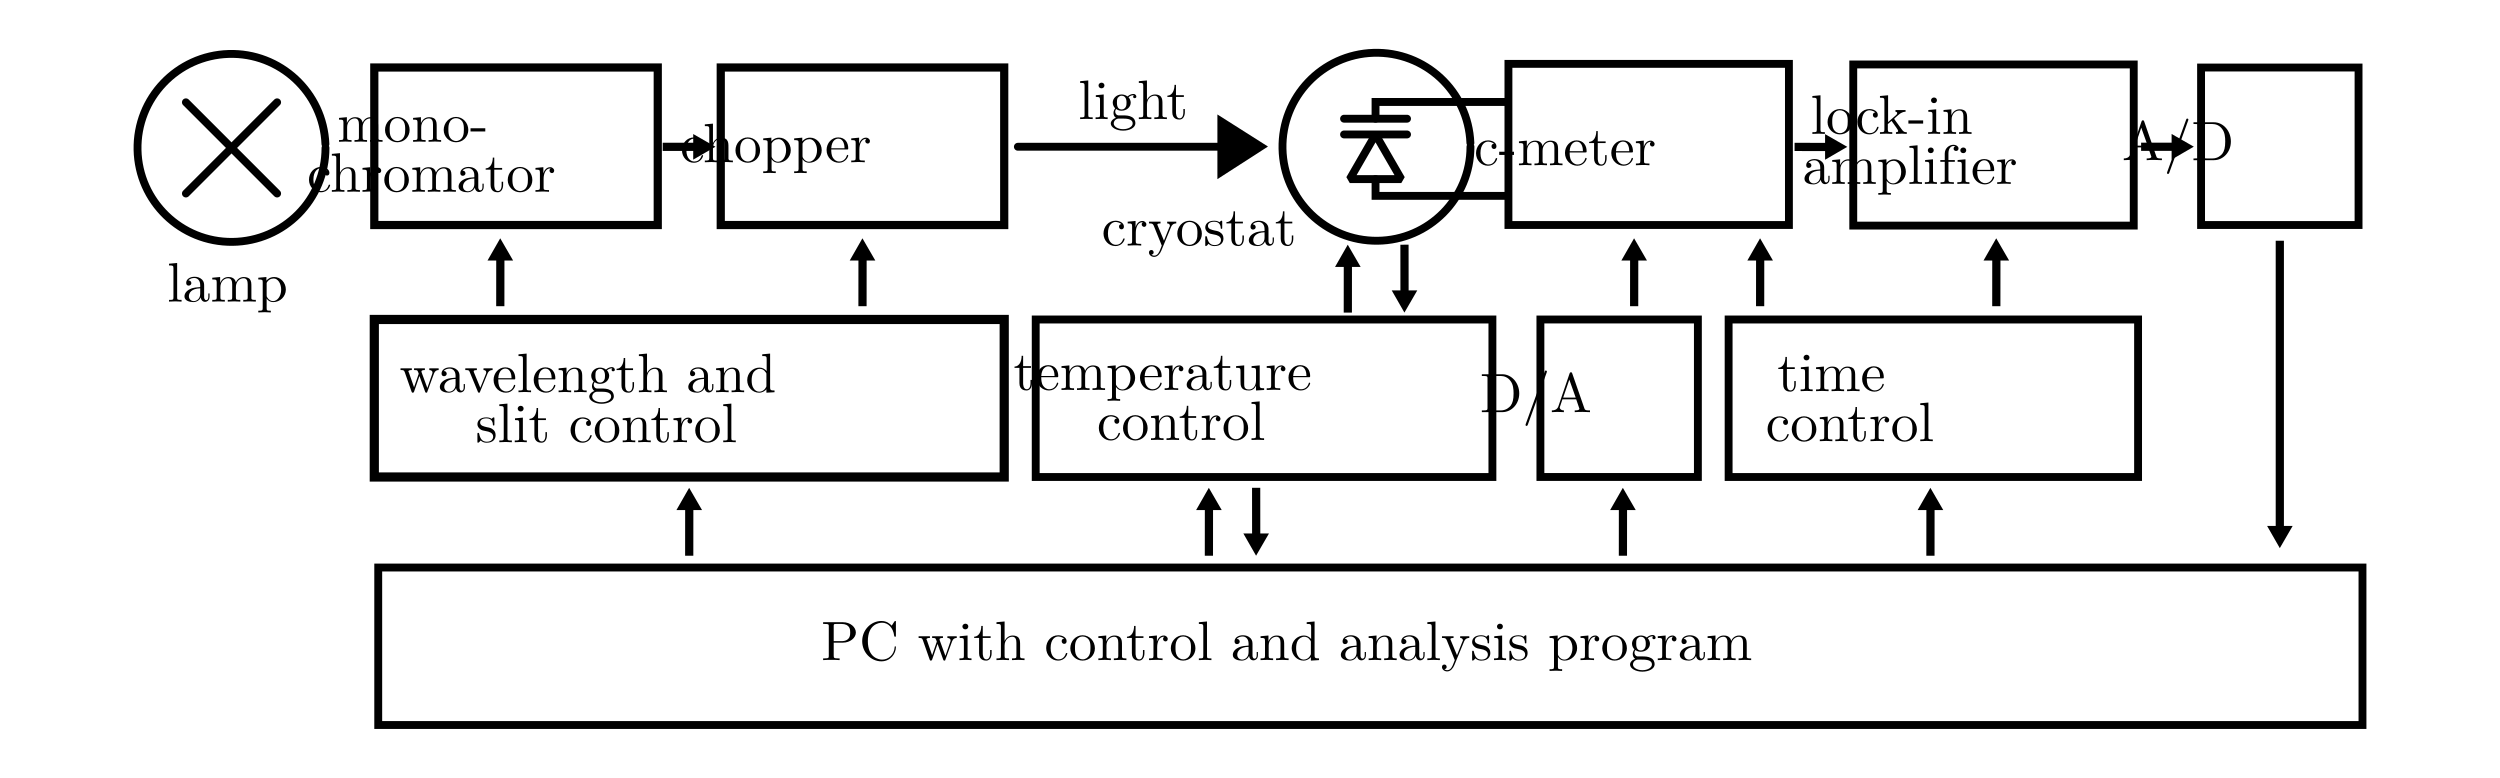
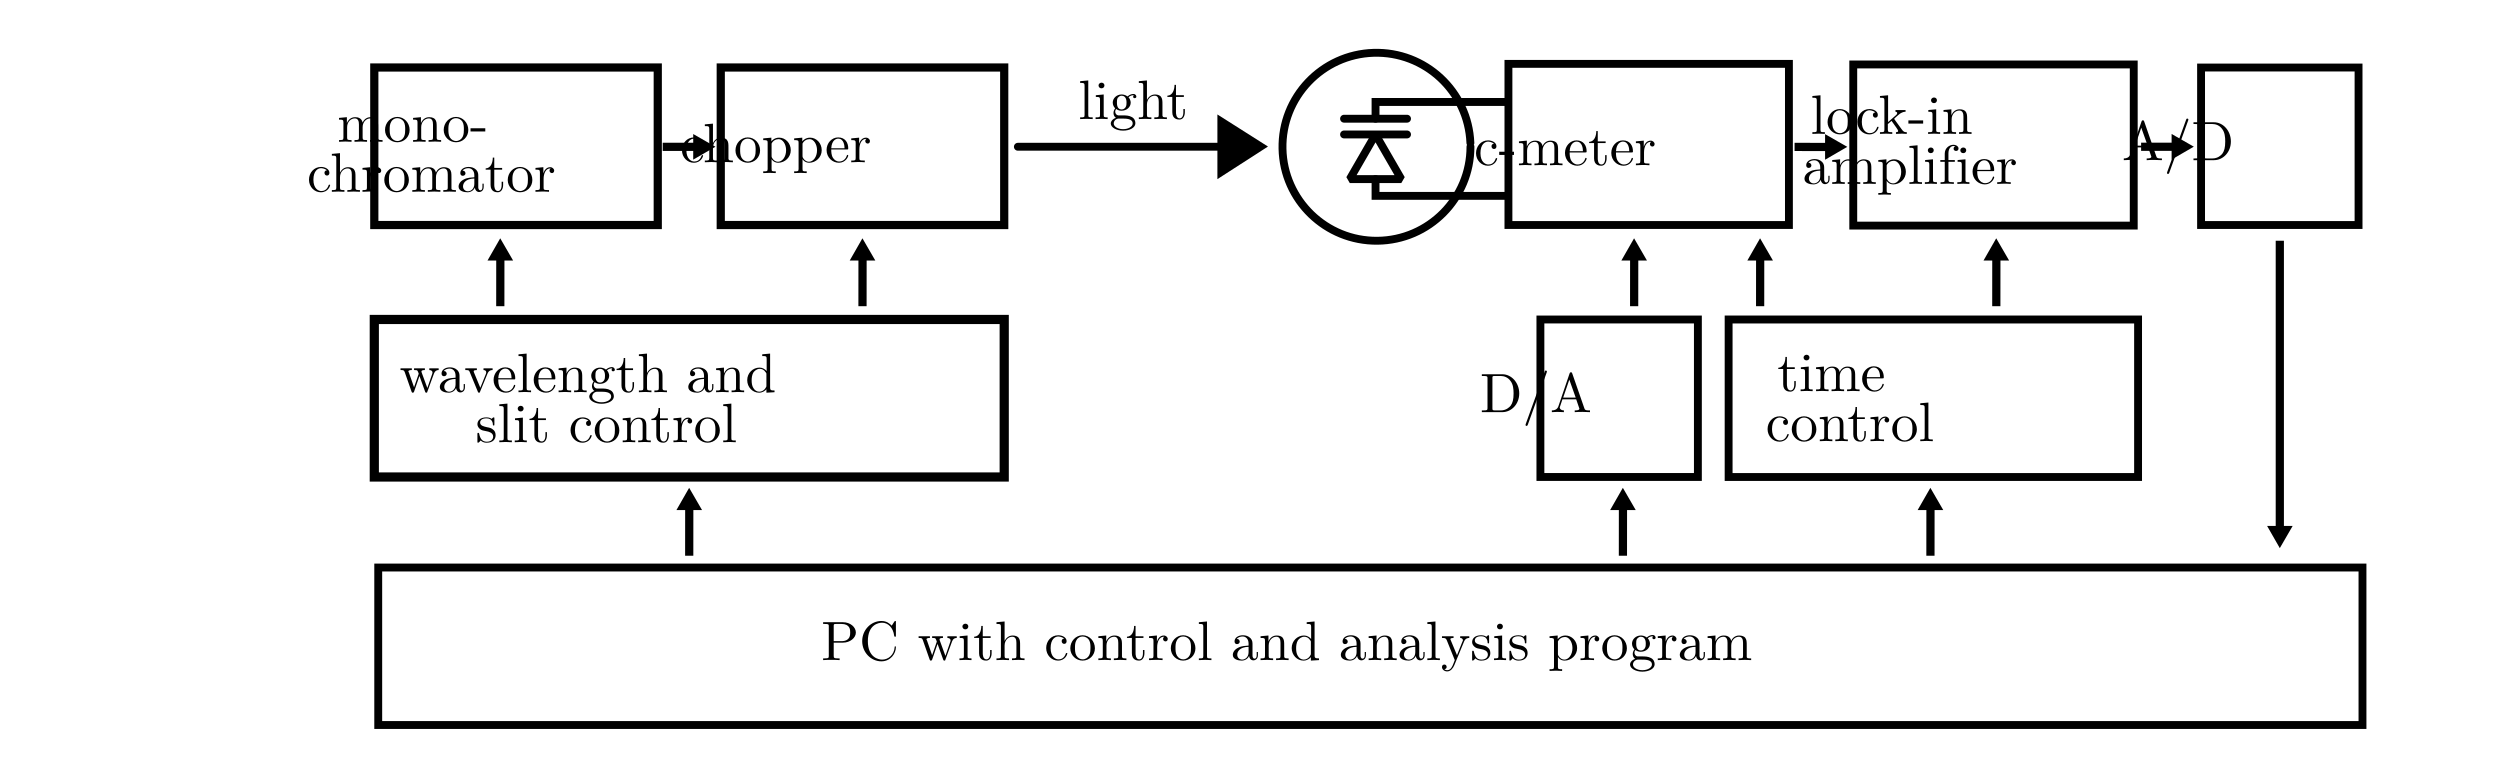
<svg xmlns="http://www.w3.org/2000/svg" width="450pt" height="140pt" viewBox="0 0 158.75 49.389" version="1.1" id="svg1">
  <defs id="defs1">
    </defs>
  <g id="layer1">
    <g id="g22" transform="translate(-5.170981)">
      <g id="g13" transform="translate(2,0.03138039)" style="stroke-linejoin:miter;stroke-miterlimit:2.4;paint-order:normal">
        <g id="g9-8-0-5" transform="matrix(0.6830685,0,0,1,130.247,-0.444136)" style="stroke-width:1.21;stroke-linejoin:miter;stroke-miterlimit:2.4;paint-order:normal">
          <text xml:space="preserve" style="font-style:normal;font-variant:normal;font-weight:normal;font-stretch:normal;font-size:3.528px;line-height:0.9;font-family:LMRoman10;-inkscape-font-specification:LMRoman10;text-align:center;writing-mode:lr-tb;direction:ltr;text-anchor:middle;fill:none;stroke:#000000;stroke-width:0.605;stroke-linecap:round;stroke-linejoin:miter;stroke-miterlimit:2.4;stroke-dasharray:none;stroke-opacity:1;paint-order:normal" x="28.864" y="11.55" id="text3-1-6-6-0">
            <tspan style="font-style:normal;font-variant:normal;font-weight:normal;font-stretch:normal;font-family:LMRoman10;-inkscape-font-specification:LMRoman10;fill:#000000;fill-opacity:1;stroke:none;stroke-width:0.605;stroke-linejoin:miter;stroke-miterlimit:2.4;paint-order:normal" x="28.864" y="11.55" id="tspan5-8-9-8" />
          </text>
        </g>
      </g>
      <g id="g11" style="stroke-linejoin:miter;stroke-miterlimit:2.4;paint-order:normal" transform="translate(81.25165,-0.0845546)" />
      <g id="g27" transform="translate(-0.2321795,-2.711938)">
-         <g id="g19" transform="translate(10.48339,-0.3390207)" style="stroke-linejoin:miter;stroke-miterlimit:2.4;paint-order:normal">
-           <path style="fill:none;stroke:#000000;stroke-width:0.5;stroke-linecap:round;stroke-linejoin:miter;stroke-miterlimit:2.4;stroke-dasharray:none;stroke-opacity:1;paint-order:normal" id="path1" d="M 15.589,12.443 A 5.969,5.969 0 0 1 9.682,18.411 5.969,5.969 0 0 1 3.653,12.565 5.969,5.969 0 0 1 9.437,6.477 5.969,5.969 0 0 1 15.584,12.199" />
-           <g id="g2" transform="translate(-3.238599,-6.477198)" style="stroke-linejoin:miter;stroke-miterlimit:2.4;paint-order:normal">
-             <path style="fill:none;stroke:#000000;stroke-width:0.5;stroke-linecap:round;stroke-linejoin:miter;stroke-miterlimit:2.4;stroke-dasharray:none;stroke-opacity:1;paint-order:normal" d="m 10.354,15.337 5.792,5.792" id="path2" transform="translate(-0.39108,0.687472)" />
-             <path style="fill:none;stroke:#000000;stroke-width:0.5;stroke-linecap:round;stroke-linejoin:miter;stroke-miterlimit:2.4;stroke-dasharray:none;stroke-opacity:1;paint-order:normal" d="m 10.354,15.337 5.792,5.792" id="path2-5" transform="matrix(-1,0,0,1,26.10938,0.687472)" />
-           </g>
-           <text xml:space="preserve" style="font-style:normal;font-variant:normal;font-weight:normal;font-stretch:normal;font-size:3.528px;line-height:0.9;font-family:LMRoman10;-inkscape-font-specification:LMRoman10;writing-mode:lr-tb;direction:ltr;fill:none;stroke:#000000;stroke-width:0.5;stroke-linecap:round;stroke-linejoin:miter;stroke-miterlimit:2.4;stroke-dasharray:none;stroke-opacity:1;paint-order:normal" x="5.543" y="22.203" id="text3">
-             <tspan style="font-style:normal;font-variant:normal;font-weight:normal;font-stretch:normal;font-family:LMRoman10;-inkscape-font-specification:LMRoman10;fill:#000000;fill-opacity:1;stroke:none;stroke-width:0.5;stroke-linejoin:miter;stroke-miterlimit:2.4;paint-order:normal" x="5.543" y="22.203" id="tspan6">lamp</tspan>
-           </text>
-           <text xml:space="preserve" style="font-style:normal;font-variant:normal;font-weight:normal;font-stretch:normal;font-size:3.528px;line-height:0.9;font-family:LMRoman10;-inkscape-font-specification:LMRoman10;writing-mode:lr-tb;direction:ltr;fill:none;stroke:#000000;stroke-width:0.5;stroke-linecap:round;stroke-linejoin:miter;stroke-miterlimit:2.4;stroke-dasharray:none;stroke-opacity:1;paint-order:normal" x="64.867" y="18.644" id="text3-5">
-             <tspan style="font-style:normal;font-variant:normal;font-weight:normal;font-stretch:normal;font-family:LMRoman10;-inkscape-font-specification:LMRoman10;fill:#000000;fill-opacity:1;stroke:none;stroke-width:0.5;stroke-linejoin:miter;stroke-miterlimit:2.4;paint-order:normal" x="64.867" y="18.644" id="tspan6-5">cryostat</tspan>
-           </text>
-         </g>
        <text xml:space="preserve" style="font-style:normal;font-variant:normal;font-weight:normal;font-stretch:normal;font-size:3.528px;line-height:0.9;font-family:LMRoman10;-inkscape-font-specification:LMRoman10;text-align:center;writing-mode:lr-tb;direction:ltr;text-anchor:middle;fill:none;stroke:#000000;stroke-width:0.5;stroke-linecap:round;stroke-linejoin:miter;stroke-miterlimit:2.4;stroke-dasharray:none;stroke-opacity:1;paint-order:normal" x="108.215" y="28.882" id="text3-1-6-6-2-8">
          <tspan style="font-style:normal;font-variant:normal;font-weight:normal;font-stretch:normal;font-family:LMRoman10;-inkscape-font-specification:LMRoman10;fill:#000000;fill-opacity:1;stroke:none;stroke-width:0.5;stroke-linejoin:miter;stroke-miterlimit:2.4;paint-order:normal" x="108.215" y="28.882" id="tspan9-6-8">D/A</tspan>
        </text>
        <rect style="fill:none;fill-opacity:1;stroke:#000000;stroke-width:0.5;stroke-linecap:butt;stroke-linejoin:miter;stroke-miterlimit:5;stroke-dasharray:none;stroke-dashoffset:0.65;stroke-opacity:1;paint-order:normal" id="rect24" width="10" height="10" x="103.219" y="23" />
        <g id="g24-3" transform="translate(2.123358)">
          <text xml:space="preserve" style="font-style:normal;font-variant:normal;font-weight:normal;font-stretch:normal;font-size:3.528px;line-height:0.9;font-family:LMRoman10;-inkscape-font-specification:LMRoman10;text-align:center;writing-mode:lr-tb;direction:ltr;text-anchor:middle;fill:none;stroke:#000000;stroke-width:0.5;stroke-linecap:round;stroke-linejoin:miter;stroke-miterlimit:2.4;stroke-dasharray:none;stroke-opacity:1;paint-order:normal" x="148.044" y="12.882" id="text3-1-6-6-2-8-0">
            <tspan style="font-style:normal;font-variant:normal;font-weight:normal;font-stretch:normal;font-family:LMRoman10;-inkscape-font-specification:LMRoman10;fill:#000000;fill-opacity:1;stroke:none;stroke-width:0.5;stroke-linejoin:miter;stroke-miterlimit:2.4;paint-order:normal" x="148.044" y="12.882" id="tspan9-6-8-9">A/D</tspan>
          </text>
          <rect style="fill:none;fill-opacity:1;stroke:#000000;stroke-width:0.5;stroke-linecap:butt;stroke-linejoin:miter;stroke-miterlimit:5;stroke-dasharray:none;stroke-dashoffset:0.65;stroke-opacity:1;paint-order:normal" id="rect24-2" width="10" height="10" x="143.048" y="7" />
        </g>
        <text xml:space="preserve" style="font-style:normal;font-variant:normal;font-weight:normal;font-stretch:normal;font-size:3.528px;line-height:0.9;font-family:LMRoman10;-inkscape-font-specification:LMRoman10;writing-mode:lr-tb;direction:ltr;fill:none;stroke:#000000;stroke-width:0.5;stroke-linecap:round;stroke-linejoin:miter;stroke-miterlimit:2.4;stroke-dasharray:none;stroke-opacity:1;paint-order:normal" x="73.884" y="10.273" id="text3-1-2-2">
          <tspan style="font-style:normal;font-variant:normal;font-weight:normal;font-stretch:normal;font-family:LMRoman10;-inkscape-font-specification:LMRoman10;fill:#000000;fill-opacity:1;stroke:none;stroke-width:0.5;stroke-linejoin:miter;stroke-miterlimit:2.4;paint-order:normal" x="73.884" y="10.273" id="tspan4-8">light</tspan>
        </text>
        <path style="fill:none;fill-opacity:1;stroke:#000000;stroke-width:0.809;stroke-linecap:round;stroke-linejoin:miter;stroke-miterlimit:2.4;stroke-dasharray:none;stroke-opacity:1;paint-order:normal" d="M 40.956,13.828 H 65.178" id="path5" transform="matrix(0.6177142,0,0,0.6177142,44.73866,3.489449)" />
        <path style="fill:#000000;fill-opacity:1;stroke:#000000;stroke-width:0.5;stroke-linecap:round;stroke-linejoin:miter;stroke-miterlimit:2.4;stroke-dasharray:none;stroke-opacity:1;paint-order:normal" d="m 82.958,10.435 v 3.193 l 2.497,-1.609 z" id="path14" />
        <g id="g20" transform="matrix(0.8996857,0,0,0.9181048,17.31819,-0.3521584)" style="stroke-linejoin:miter;stroke-miterlimit:2.4;paint-order:normal">
          <path style="fill:#000000;fill-opacity:1;stroke:#000000;stroke-width:0.567;stroke-linecap:butt;stroke-linejoin:miter;stroke-miterlimit:2.4;stroke-dasharray:none;stroke-opacity:1;paint-order:normal" d="m 115.854,13.099 v 0.799 l 0.708,-0.402 z" id="path14-1" />
          <path style="fill:none;fill-opacity:1;stroke:#000000;stroke-width:0.568;stroke-linecap:butt;stroke-linejoin:miter;stroke-miterlimit:2.4;stroke-dasharray:none;stroke-opacity:1;paint-order:normal" d="m 115.681,13.502 -2.263,-0.003" id="path19" />
        </g>
        <g id="g20-3" transform="matrix(0.8996857,0,0,0.9181048,-54.555,-0.3586078)" style="stroke-linejoin:miter;stroke-miterlimit:2.4;paint-order:normal">
          <path style="fill:#000000;fill-opacity:1;stroke:#000000;stroke-width:0.567;stroke-linecap:butt;stroke-linejoin:miter;stroke-miterlimit:2.4;stroke-dasharray:none;stroke-opacity:1;paint-order:normal" d="m 115.854,13.099 v 0.799 l 0.708,-0.402 z" id="path14-1-1" />
          <path style="fill:none;fill-opacity:1;stroke:#000000;stroke-width:0.568;stroke-linecap:butt;stroke-linejoin:miter;stroke-miterlimit:2.4;stroke-dasharray:none;stroke-opacity:1;paint-order:normal" d="m 115.681,13.502 -2.263,-0.003" id="path19-7" />
        </g>
        <g id="g20-3-2" transform="matrix(0,-0.8996857,0.9181048,0,24.77817,123.2322)" style="stroke-linejoin:miter;stroke-miterlimit:2.4;paint-order:normal">
          <path style="fill:#000000;fill-opacity:1;stroke:#000000;stroke-width:0.567;stroke-linecap:butt;stroke-linejoin:miter;stroke-miterlimit:2.4;stroke-dasharray:none;stroke-opacity:1;paint-order:normal" d="m 115.854,13.099 v 0.799 l 0.708,-0.402 z" id="path14-1-1-8" />
          <path style="fill:none;fill-opacity:1;stroke:#000000;stroke-width:0.568;stroke-linecap:butt;stroke-linejoin:miter;stroke-miterlimit:2.4;stroke-dasharray:none;stroke-opacity:1;paint-order:normal" d="m 115.681,13.502 -3.334,-0.003" id="path19-7-9" />
        </g>
        <g id="g20-3-2-6-7" transform="matrix(0,-0.8996857,0.9181048,0,36.77505,139.0769)" style="stroke-linejoin:miter;stroke-miterlimit:2.4;paint-order:normal">
          <path style="fill:#000000;fill-opacity:1;stroke:#000000;stroke-width:0.567;stroke-linecap:butt;stroke-linejoin:miter;stroke-miterlimit:2.4;stroke-dasharray:none;stroke-opacity:1;paint-order:normal" d="m 115.854,13.099 v 0.799 l 0.708,-0.402 z" id="path14-1-1-8-4-5" />
          <path style="fill:none;fill-opacity:1;stroke:#000000;stroke-width:0.568;stroke-linecap:butt;stroke-linejoin:miter;stroke-miterlimit:2.4;stroke-dasharray:none;stroke-opacity:1;paint-order:normal" d="m 115.681,13.502 -3.334,-0.003" id="path19-7-9-00-6" />
        </g>
-         <g id="g20-3-2-6-7-8" transform="matrix(0,-0.8996857,0.9181048,0,69.77505,139.0769)" style="stroke-linejoin:miter;stroke-miterlimit:2.4;paint-order:normal">
-           <path style="fill:#000000;fill-opacity:1;stroke:#000000;stroke-width:0.567;stroke-linecap:butt;stroke-linejoin:miter;stroke-miterlimit:2.4;stroke-dasharray:none;stroke-opacity:1;paint-order:normal" d="m 115.854,13.099 v 0.799 l 0.708,-0.402 z" id="path14-1-1-8-4-5-2" />
-           <path style="fill:none;fill-opacity:1;stroke:#000000;stroke-width:0.568;stroke-linecap:butt;stroke-linejoin:miter;stroke-miterlimit:2.4;stroke-dasharray:none;stroke-opacity:1;paint-order:normal" d="m 115.681,13.502 -3.334,-0.003" id="path19-7-9-00-6-9" />
-         </g>
        <g id="g20-3-2-6-7-8-9" transform="matrix(0,-0.8996857,0.9181048,0,96.06509,139.0769)" style="stroke-linejoin:miter;stroke-miterlimit:2.4;paint-order:normal">
          <path style="fill:#000000;fill-opacity:1;stroke:#000000;stroke-width:0.567;stroke-linecap:butt;stroke-linejoin:miter;stroke-miterlimit:2.4;stroke-dasharray:none;stroke-opacity:1;paint-order:normal" d="m 115.854,13.099 v 0.799 l 0.708,-0.402 z" id="path14-1-1-8-4-5-2-9" />
          <path style="fill:none;fill-opacity:1;stroke:#000000;stroke-width:0.568;stroke-linecap:butt;stroke-linejoin:miter;stroke-miterlimit:2.4;stroke-dasharray:none;stroke-opacity:1;paint-order:normal" d="m 115.681,13.502 -3.334,-0.003" id="path19-7-9-00-6-9-14" />
        </g>
        <g id="g20-3-2-6-7-8-9-5" transform="matrix(0,-0.8996857,0.9181048,0,115.5927,139.0769)" style="stroke-linejoin:miter;stroke-miterlimit:2.4;paint-order:normal">
          <path style="fill:#000000;fill-opacity:1;stroke:#000000;stroke-width:0.567;stroke-linecap:butt;stroke-linejoin:miter;stroke-miterlimit:2.4;stroke-dasharray:none;stroke-opacity:1;paint-order:normal" d="m 115.854,13.099 v 0.799 l 0.708,-0.402 z" id="path14-1-1-8-4-5-2-9-8" />
          <path style="fill:none;fill-opacity:1;stroke:#000000;stroke-width:0.568;stroke-linecap:butt;stroke-linejoin:miter;stroke-miterlimit:2.4;stroke-dasharray:none;stroke-opacity:1;paint-order:normal" d="m 115.681,13.502 -3.334,-0.003" id="path19-7-9-00-6-9-14-7" />
        </g>
        <g id="g20-3-2-6-7-8-9-5-4" transform="matrix(0,0.8996857,0.9181048,0,137.7778,-83.07692)" style="stroke-linejoin:miter;stroke-miterlimit:2.4;paint-order:normal">
          <path style="fill:#000000;fill-opacity:1;stroke:#000000;stroke-width:0.567;stroke-linecap:butt;stroke-linejoin:miter;stroke-miterlimit:2.4;stroke-dasharray:none;stroke-opacity:1;paint-order:normal" d="m 132.757,13.103 v 0.799 l 0.708,-0.402 z" id="path14-1-1-8-4-5-2-9-8-2" />
          <path style="fill:none;fill-opacity:1;stroke:#000000;stroke-width:0.568;stroke-linecap:butt;stroke-linejoin:miter;stroke-miterlimit:2.4;stroke-dasharray:none;stroke-opacity:1;paint-order:normal" d="M 133.465,13.499 H 112.347" id="path19-7-9-00-6-9-14-7-9" />
        </g>
-         <g id="g20-3-2-6-7-8-7" transform="matrix(0,0.8996857,0.9181048,0,72.77505,-67.3881)" style="stroke-linejoin:miter;stroke-miterlimit:2.4;paint-order:normal">
-           <path style="fill:#000000;fill-opacity:1;stroke:#000000;stroke-width:0.567;stroke-linecap:butt;stroke-linejoin:miter;stroke-miterlimit:2.4;stroke-dasharray:none;stroke-opacity:1;paint-order:normal" d="m 115.854,13.099 v 0.799 l 0.708,-0.402 z" id="path14-1-1-8-4-5-2-6" />
-           <path style="fill:none;fill-opacity:1;stroke:#000000;stroke-width:0.568;stroke-linecap:butt;stroke-linejoin:miter;stroke-miterlimit:2.4;stroke-dasharray:none;stroke-opacity:1;paint-order:normal" d="m 115.681,13.502 -3.334,-0.003" id="path19-7-9-00-6-9-1" />
-         </g>
        <g id="g20-3-2-2" transform="matrix(0,-0.8996857,0.9181048,0,47.77817,123.2322)" style="stroke-linejoin:miter;stroke-miterlimit:2.4;paint-order:normal">
          <path style="fill:#000000;fill-opacity:1;stroke:#000000;stroke-width:0.567;stroke-linecap:butt;stroke-linejoin:miter;stroke-miterlimit:2.4;stroke-dasharray:none;stroke-opacity:1;paint-order:normal" d="m 115.854,13.099 v 0.799 l 0.708,-0.402 z" id="path14-1-1-8-1" />
          <path style="fill:none;fill-opacity:1;stroke:#000000;stroke-width:0.568;stroke-linecap:butt;stroke-linejoin:miter;stroke-miterlimit:2.4;stroke-dasharray:none;stroke-opacity:1;paint-order:normal" d="m 115.681,13.502 -3.334,-0.003" id="path19-7-9-0" />
-         </g>
-         <g id="g20-3-2-2-8" transform="matrix(0,-0.8996857,0.9181048,0,78.59634,123.6383)" style="stroke-linejoin:miter;stroke-miterlimit:2.4;paint-order:normal">
-           <path style="fill:#000000;fill-opacity:1;stroke:#000000;stroke-width:0.567;stroke-linecap:butt;stroke-linejoin:miter;stroke-miterlimit:2.4;stroke-dasharray:none;stroke-opacity:1;paint-order:normal" d="m 115.854,13.099 v 0.799 l 0.708,-0.402 z" id="path14-1-1-8-1-5" />
-           <path style="fill:none;fill-opacity:1;stroke:#000000;stroke-width:0.568;stroke-linecap:butt;stroke-linejoin:miter;stroke-miterlimit:2.4;stroke-dasharray:none;stroke-opacity:1;paint-order:normal" d="m 115.681,13.502 -3.334,-0.003" id="path19-7-9-0-0" />
        </g>
        <g id="g20-3-2-2-8-2" transform="matrix(0,-0.8996857,0.9181048,0,96.77817,123.2322)" style="stroke-linejoin:miter;stroke-miterlimit:2.4;paint-order:normal">
          <path style="fill:#000000;fill-opacity:1;stroke:#000000;stroke-width:0.567;stroke-linecap:butt;stroke-linejoin:miter;stroke-miterlimit:2.4;stroke-dasharray:none;stroke-opacity:1;paint-order:normal" d="m 115.854,13.099 v 0.799 l 0.708,-0.402 z" id="path14-1-1-8-1-5-4" />
          <path style="fill:none;fill-opacity:1;stroke:#000000;stroke-width:0.568;stroke-linecap:butt;stroke-linejoin:miter;stroke-miterlimit:2.4;stroke-dasharray:none;stroke-opacity:1;paint-order:normal" d="m 115.681,13.502 -3.334,-0.003" id="path19-7-9-0-0-0" />
        </g>
        <g id="g20-3-2-2-8-2-0" transform="matrix(0,-0.8996857,0.9181048,0,104.7782,123.2322)" style="stroke-linejoin:miter;stroke-miterlimit:2.4;paint-order:normal">
          <path style="fill:#000000;fill-opacity:1;stroke:#000000;stroke-width:0.567;stroke-linecap:butt;stroke-linejoin:miter;stroke-miterlimit:2.4;stroke-dasharray:none;stroke-opacity:1;paint-order:normal" d="m 115.854,13.099 v 0.799 l 0.708,-0.402 z" id="path14-1-1-8-1-5-4-8" />
          <path style="fill:none;fill-opacity:1;stroke:#000000;stroke-width:0.568;stroke-linecap:butt;stroke-linejoin:miter;stroke-miterlimit:2.4;stroke-dasharray:none;stroke-opacity:1;paint-order:normal" d="m 115.681,13.502 -3.334,-0.003" id="path19-7-9-0-0-0-1" />
        </g>
        <g id="g20-3-2-2-8-2-0-3" transform="matrix(0,-0.8996857,0.9181048,0,119.775,123.2322)" style="stroke-linejoin:miter;stroke-miterlimit:2.4;paint-order:normal">
          <path style="fill:#000000;fill-opacity:1;stroke:#000000;stroke-width:0.567;stroke-linecap:butt;stroke-linejoin:miter;stroke-miterlimit:2.4;stroke-dasharray:none;stroke-opacity:1;paint-order:normal" d="m 115.854,13.099 v 0.799 l 0.708,-0.402 z" id="path14-1-1-8-1-5-4-8-4" />
          <path style="fill:none;fill-opacity:1;stroke:#000000;stroke-width:0.568;stroke-linecap:butt;stroke-linejoin:miter;stroke-miterlimit:2.4;stroke-dasharray:none;stroke-opacity:1;paint-order:normal" d="m 115.681,13.502 -3.334,-0.003" id="path19-7-9-0-0-0-1-0" />
-         </g>
-         <g id="g20-3-2-2-8-5" transform="matrix(0,0.8996857,0.9181048,0,82.19415,-82.82669)" style="stroke-linejoin:miter;stroke-miterlimit:2.4;paint-order:normal">
-           <path style="fill:#000000;fill-opacity:1;stroke:#000000;stroke-width:0.567;stroke-linecap:butt;stroke-linejoin:miter;stroke-miterlimit:2.4;stroke-dasharray:none;stroke-opacity:1;paint-order:normal" d="m 115.854,13.099 v 0.799 l 0.708,-0.402 z" id="path14-1-1-8-1-5-8" />
-           <path style="fill:none;fill-opacity:1;stroke:#000000;stroke-width:0.568;stroke-linecap:butt;stroke-linejoin:miter;stroke-miterlimit:2.4;stroke-dasharray:none;stroke-opacity:1;paint-order:normal" d="m 115.681,13.502 -3.334,-0.003" id="path19-7-9-0-0-6" />
        </g>
        <g id="g20-0" transform="matrix(0.8996857,0,0,0.9181048,39.3233,-0.3631682)" style="stroke-linejoin:miter;stroke-miterlimit:2.4;paint-order:normal">
          <path style="fill:#000000;fill-opacity:1;stroke:#000000;stroke-width:0.567;stroke-linecap:butt;stroke-linejoin:miter;stroke-miterlimit:2.4;stroke-dasharray:none;stroke-opacity:1;paint-order:normal" d="m 115.854,13.099 v 0.799 l 0.708,-0.402 z" id="path14-1-8" />
          <path style="fill:none;fill-opacity:1;stroke:#000000;stroke-width:0.568;stroke-linecap:butt;stroke-linejoin:miter;stroke-miterlimit:2.4;stroke-dasharray:none;stroke-opacity:1;paint-order:normal" d="m 115.681,13.502 -2.263,-0.003" id="path19-8" />
        </g>
        <path style="fill:none;stroke:#000000;stroke-width:0.5;stroke-linecap:round;stroke-linejoin:miter;stroke-miterlimit:2.4;stroke-dasharray:none;stroke-opacity:1;paint-order:normal" id="path1-5" d="M 98.778,12.031 A 5.969,5.969 0 0 1 92.87,18 5.969,5.969 0 0 1 86.842,12.153 5.969,5.969 0 0 1 92.626,6.066 5.969,5.969 0 0 1 98.773,11.787" />
        <text xml:space="preserve" style="font-style:normal;font-variant:normal;font-weight:normal;font-stretch:normal;font-size:3.528px;line-height:0.9;font-family:LMRoman10;-inkscape-font-specification:LMRoman10;text-align:center;writing-mode:lr-tb;direction:ltr;text-anchor:middle;fill:none;stroke:#000000;stroke-width:0.5;stroke-linecap:round;stroke-linejoin:miter;stroke-miterlimit:2.4;stroke-dasharray:none;stroke-opacity:1;paint-order:normal" x="28.825" y="13.289" id="text3-1-6" transform="translate(81.25165,-0.0845546)">
          <tspan style="font-style:normal;font-variant:normal;font-weight:normal;font-stretch:normal;font-family:LMRoman10;-inkscape-font-specification:LMRoman10;fill:#000000;fill-opacity:1;stroke:none;stroke-width:0.5;stroke-linejoin:miter;stroke-miterlimit:2.4;paint-order:normal" x="28.825" y="13.289" id="tspan26">c-meter</tspan>
        </text>
        <text xml:space="preserve" style="font-style:normal;font-variant:normal;font-weight:normal;font-stretch:normal;font-size:3.528px;line-height:0.9;font-family:LMRoman10;-inkscape-font-specification:LMRoman10;text-align:center;writing-mode:lr-tb;direction:ltr;text-anchor:middle;fill:none;stroke:#000000;stroke-width:0.5;stroke-linecap:round;stroke-linejoin:miter;stroke-miterlimit:2.4;stroke-dasharray:none;stroke-opacity:1;paint-order:normal" x="131.984" y="11.216" id="text3-1-6-6">
          <tspan style="font-style:normal;font-variant:normal;font-weight:normal;font-stretch:normal;font-family:LMRoman10;-inkscape-font-specification:LMRoman10;fill:#000000;fill-opacity:1;stroke:none;stroke-width:0.5;stroke-linejoin:miter;stroke-miterlimit:2.4;paint-order:normal" x="131.984" y="11.216" id="tspan5-8-9">lock-in</tspan>
          <tspan style="font-style:normal;font-variant:normal;font-weight:normal;font-stretch:normal;font-family:LMRoman10;-inkscape-font-specification:LMRoman10;fill:#000000;fill-opacity:1;stroke:none;stroke-width:0.5;stroke-linejoin:miter;stroke-miterlimit:2.4;paint-order:normal" x="131.984" y="14.391" id="tspan9">amplifier</tspan>
        </text>
        <rect style="fill:none;fill-opacity:1;stroke:#000000;stroke-width:0.5;stroke-linecap:round;stroke-linejoin:miter;stroke-miterlimit:2.4;stroke-dasharray:none;stroke-opacity:1;paint-order:normal" id="rect3-43-2" width="17.811" height="10.232" x="123.085" y="6.806" />
        <rect style="fill:none;fill-opacity:1;stroke:#000000;stroke-width:0.5;stroke-linecap:round;stroke-linejoin:miter;stroke-miterlimit:2.4;stroke-dasharray:none;stroke-opacity:1;paint-order:normal" id="rect3-43-2-1" width="17.811" height="10.232" x="101.189" y="6.768" />
        <rect style="fill:none;fill-opacity:1;stroke:#000000;stroke-width:0.521;stroke-linecap:round;stroke-linejoin:miter;stroke-miterlimit:2.4;stroke-dasharray:none;stroke-opacity:1;paint-order:normal" id="rect3-43-2-1-3" width="18" height="10" x="51.171" y="7" />
        <text xml:space="preserve" style="font-style:normal;font-variant:normal;font-weight:normal;font-stretch:normal;font-size:3.528px;line-height:0.9;font-family:LMRoman10;-inkscape-font-specification:LMRoman10;text-align:center;writing-mode:lr-tb;direction:ltr;text-anchor:middle;fill:none;stroke:#000000;stroke-width:0.5;stroke-linecap:round;stroke-linejoin:miter;stroke-miterlimit:2.4;stroke-dasharray:none;stroke-opacity:1;paint-order:normal" x="59.951" y="13.017" id="text3-1-6-5">
          <tspan style="font-style:normal;font-variant:normal;font-weight:normal;font-stretch:normal;font-family:LMRoman10;-inkscape-font-specification:LMRoman10;fill:#000000;fill-opacity:1;stroke:none;stroke-width:0.5;stroke-linejoin:miter;stroke-miterlimit:2.4;paint-order:normal" x="59.951" y="13.017" id="tspan5-8-98">chopper</tspan>
        </text>
        <rect style="fill:none;fill-opacity:1;stroke:#000000;stroke-width:0.521;stroke-linecap:round;stroke-linejoin:miter;stroke-miterlimit:2.4;stroke-dasharray:none;stroke-opacity:1;paint-order:normal" id="rect3-43-2-1-3-0" width="18" height="10" x="29.171" y="7" />
        <text xml:space="preserve" style="font-style:normal;font-variant:normal;font-weight:normal;font-stretch:normal;font-size:3.528px;line-height:0.9;font-family:LMRoman10;-inkscape-font-specification:LMRoman10;text-align:center;writing-mode:lr-tb;direction:ltr;text-anchor:middle;fill:none;stroke:#000000;stroke-width:0.5;stroke-linecap:round;stroke-linejoin:miter;stroke-miterlimit:2.4;stroke-dasharray:none;stroke-opacity:1;paint-order:normal" x="38.084" y="11.714" id="text3-1-6-5-4">
          <tspan style="font-style:normal;font-variant:normal;font-weight:normal;font-stretch:normal;font-family:LMRoman10;-inkscape-font-specification:LMRoman10;fill:#000000;fill-opacity:1;stroke:none;stroke-width:0.5;stroke-linejoin:miter;stroke-miterlimit:2.4;paint-order:normal" x="38.084" y="11.714" id="tspan5-8-98-4">mono-</tspan>
          <tspan style="font-style:normal;font-variant:normal;font-weight:normal;font-stretch:normal;font-family:LMRoman10;-inkscape-font-specification:LMRoman10;fill:#000000;fill-opacity:1;stroke:none;stroke-width:0.5;stroke-linejoin:miter;stroke-miterlimit:2.4;paint-order:normal" x="38.084" y="14.889" id="tspan22">chromator</tspan>
        </text>
        <rect style="fill:none;fill-opacity:1;stroke:#000000;stroke-width:0.584;stroke-linecap:round;stroke-linejoin:miter;stroke-miterlimit:2.4;stroke-dasharray:none;stroke-opacity:1;paint-order:normal" id="rect3-43-2-1-3-0-7" width="40" height="10" x="29.171" y="23" />
        <text xml:space="preserve" style="font-style:normal;font-variant:normal;font-weight:normal;font-stretch:normal;font-size:3.528px;line-height:0.9;font-family:LMRoman10;-inkscape-font-specification:LMRoman10;text-align:center;writing-mode:lr-tb;direction:ltr;text-anchor:middle;fill:none;stroke:#000000;stroke-width:0.5;stroke-linecap:round;stroke-linejoin:miter;stroke-miterlimit:2.4;stroke-dasharray:none;stroke-opacity:1;paint-order:normal" x="49.19" y="27.617" id="text3-1-6-5-4-5">
          <tspan style="font-style:normal;font-variant:normal;font-weight:normal;font-stretch:normal;font-family:LMRoman10;-inkscape-font-specification:LMRoman10;fill:#000000;fill-opacity:1;stroke:none;stroke-width:0.5;stroke-linejoin:miter;stroke-miterlimit:2.4;paint-order:normal" x="49.19" y="27.617" id="tspan22-8">wavelength and</tspan>
          <tspan style="font-style:normal;font-variant:normal;font-weight:normal;font-stretch:normal;font-family:LMRoman10;-inkscape-font-specification:LMRoman10;fill:#000000;fill-opacity:1;stroke:none;stroke-width:0.5;stroke-linejoin:miter;stroke-miterlimit:2.4;paint-order:normal" x="49.19" y="30.792" id="tspan23">slit control</tspan>
        </text>
        <text xml:space="preserve" style="font-style:normal;font-variant:normal;font-weight:normal;font-stretch:normal;font-size:3.528px;line-height:0.9;font-family:LMRoman10;-inkscape-font-specification:LMRoman10;text-align:center;writing-mode:lr-tb;direction:ltr;text-anchor:middle;fill:none;stroke:#000000;stroke-width:0.5;stroke-linecap:round;stroke-linejoin:miter;stroke-miterlimit:2.4;stroke-dasharray:none;stroke-opacity:1;paint-order:normal" x="92.395" y="44.63" id="text3-1-6-5-4-5-6">
          <tspan style="font-style:normal;font-variant:normal;font-weight:normal;font-stretch:normal;font-family:LMRoman10;-inkscape-font-specification:LMRoman10;fill:#000000;fill-opacity:1;stroke:none;stroke-width:0.5;stroke-linejoin:miter;stroke-miterlimit:2.4;paint-order:normal" x="92.395" y="44.63" id="tspan23-33">PC with control and analysis program</tspan>
        </text>
-         <rect style="fill:none;fill-opacity:1;stroke:#000000;stroke-width:0.5;stroke-linecap:round;stroke-linejoin:miter;stroke-miterlimit:2.4;stroke-dasharray:none;stroke-opacity:1;paint-order:normal" id="rect3-43-2-1-3-0-7-6" width="29" height="10" x="71.171" y="23" />
-         <text xml:space="preserve" style="font-style:normal;font-variant:normal;font-weight:normal;font-stretch:normal;font-size:3.528px;line-height:0.9;font-family:LMRoman10;-inkscape-font-specification:LMRoman10;text-align:center;writing-mode:lr-tb;direction:ltr;text-anchor:middle;fill:none;stroke:#000000;stroke-width:0.5;stroke-linecap:round;stroke-linejoin:miter;stroke-miterlimit:2.4;stroke-dasharray:none;stroke-opacity:1;paint-order:normal" x="85.689" y="27.478" id="text3-1-6-5-4-5-4">
-           <tspan style="font-style:normal;font-variant:normal;font-weight:normal;font-stretch:normal;font-family:LMRoman10;-inkscape-font-specification:LMRoman10;fill:#000000;fill-opacity:1;stroke:none;stroke-width:0.5;stroke-linejoin:miter;stroke-miterlimit:2.4;paint-order:normal" x="85.689" y="27.478" id="tspan23-3">temperature</tspan>
-           <tspan style="font-style:normal;font-variant:normal;font-weight:normal;font-stretch:normal;font-family:LMRoman10;-inkscape-font-specification:LMRoman10;fill:#000000;fill-opacity:1;stroke:none;stroke-width:0.5;stroke-linejoin:miter;stroke-miterlimit:2.4;paint-order:normal" x="85.689" y="30.653" id="tspan24">control</tspan>
-         </text>
        <rect style="fill:none;fill-opacity:1;stroke:#000000;stroke-width:0.5;stroke-linecap:round;stroke-linejoin:miter;stroke-miterlimit:2.4;stroke-dasharray:none;stroke-opacity:1;paint-order:normal" id="rect3-43-2-1-3-0-7-6-2" width="26" height="10" x="115.171" y="23" />
        <text xml:space="preserve" style="font-style:normal;font-variant:normal;font-weight:normal;font-stretch:normal;font-size:3.528px;line-height:0.9;font-family:LMRoman10;-inkscape-font-specification:LMRoman10;text-align:center;writing-mode:lr-tb;direction:ltr;text-anchor:middle;fill:none;stroke:#000000;stroke-width:0.5;stroke-linecap:round;stroke-linejoin:miter;stroke-miterlimit:2.4;stroke-dasharray:none;stroke-opacity:1;paint-order:normal" x="128.152" y="27.552" id="text3-1-6-5-4-5-4-4">
          <tspan style="font-style:normal;font-variant:normal;font-weight:normal;font-stretch:normal;font-family:LMRoman10;-inkscape-font-specification:LMRoman10;fill:#000000;fill-opacity:1;stroke:none;stroke-width:0.5;stroke-linejoin:miter;stroke-miterlimit:2.4;paint-order:normal" x="128.152" y="27.552" id="tspan24-7">time</tspan>
          <tspan style="font-style:normal;font-variant:normal;font-weight:normal;font-stretch:normal;font-family:LMRoman10;-inkscape-font-specification:LMRoman10;fill:#000000;fill-opacity:1;stroke:none;stroke-width:0.5;stroke-linejoin:miter;stroke-miterlimit:2.4;paint-order:normal" x="128.152" y="30.727" id="tspan25">control</tspan>
        </text>
        <path style="fill:none;fill-opacity:1;stroke:#000000;stroke-width:0.5;stroke-linecap:round;stroke-linejoin:miter;stroke-miterlimit:2.4;stroke-dasharray:none;stroke-opacity:1;paint-order:normal" d="M 101.084,9.187 H 92.75 V 10.25" id="path15" />
        <path style="fill:none;fill-opacity:1;stroke:#000000;stroke-width:0.5;stroke-linecap:round;stroke-linejoin:miter;stroke-miterlimit:2.4;stroke-dasharray:none;stroke-opacity:1;paint-order:normal" d="M 101.084,15.148 H 92.75 V 14.085" id="path15-9" />
        <g id="g17" transform="translate(4.75,0.2499996)" style="stroke-linejoin:miter;stroke-miterlimit:2.4;paint-order:normal">
          <path style="fill:none;fill-opacity:1;stroke:#000000;stroke-width:0.5;stroke-linecap:round;stroke-linejoin:miter;stroke-miterlimit:2.4;stroke-dasharray:none;stroke-opacity:1;paint-order:normal" d="m 86,10 h 4" id="path16" />
          <path style="fill:none;fill-opacity:1;stroke:#000000;stroke-width:0.5;stroke-linecap:round;stroke-linejoin:miter;stroke-miterlimit:2.4;stroke-dasharray:none;stroke-opacity:1;paint-order:normal" d="m 86,11 h 4" id="path17" />
        </g>
        <path style="fill:none;fill-opacity:1;stroke:#000000;stroke-width:0.5;stroke-linecap:round;stroke-linejoin:bevel;stroke-miterlimit:2.4;stroke-dasharray:none;stroke-opacity:1;paint-order:normal" id="path18" d="m 88.908,13.51 -1.637,0 -1.637,0 0.818,-1.417 0.818,-1.417 0.818,1.417 z" transform="translate(5.479088,0.5747838)" />
        <rect style="fill:none;fill-opacity:1;stroke:#000000;stroke-width:0.5;stroke-linecap:butt;stroke-linejoin:miter;stroke-miterlimit:5;stroke-dasharray:none;stroke-dashoffset:2.457;stroke-opacity:1;paint-order:normal" id="rect25" width="126" height="10" x="29.421" y="38.75" />
      </g>
    </g>
  </g>
</svg>
